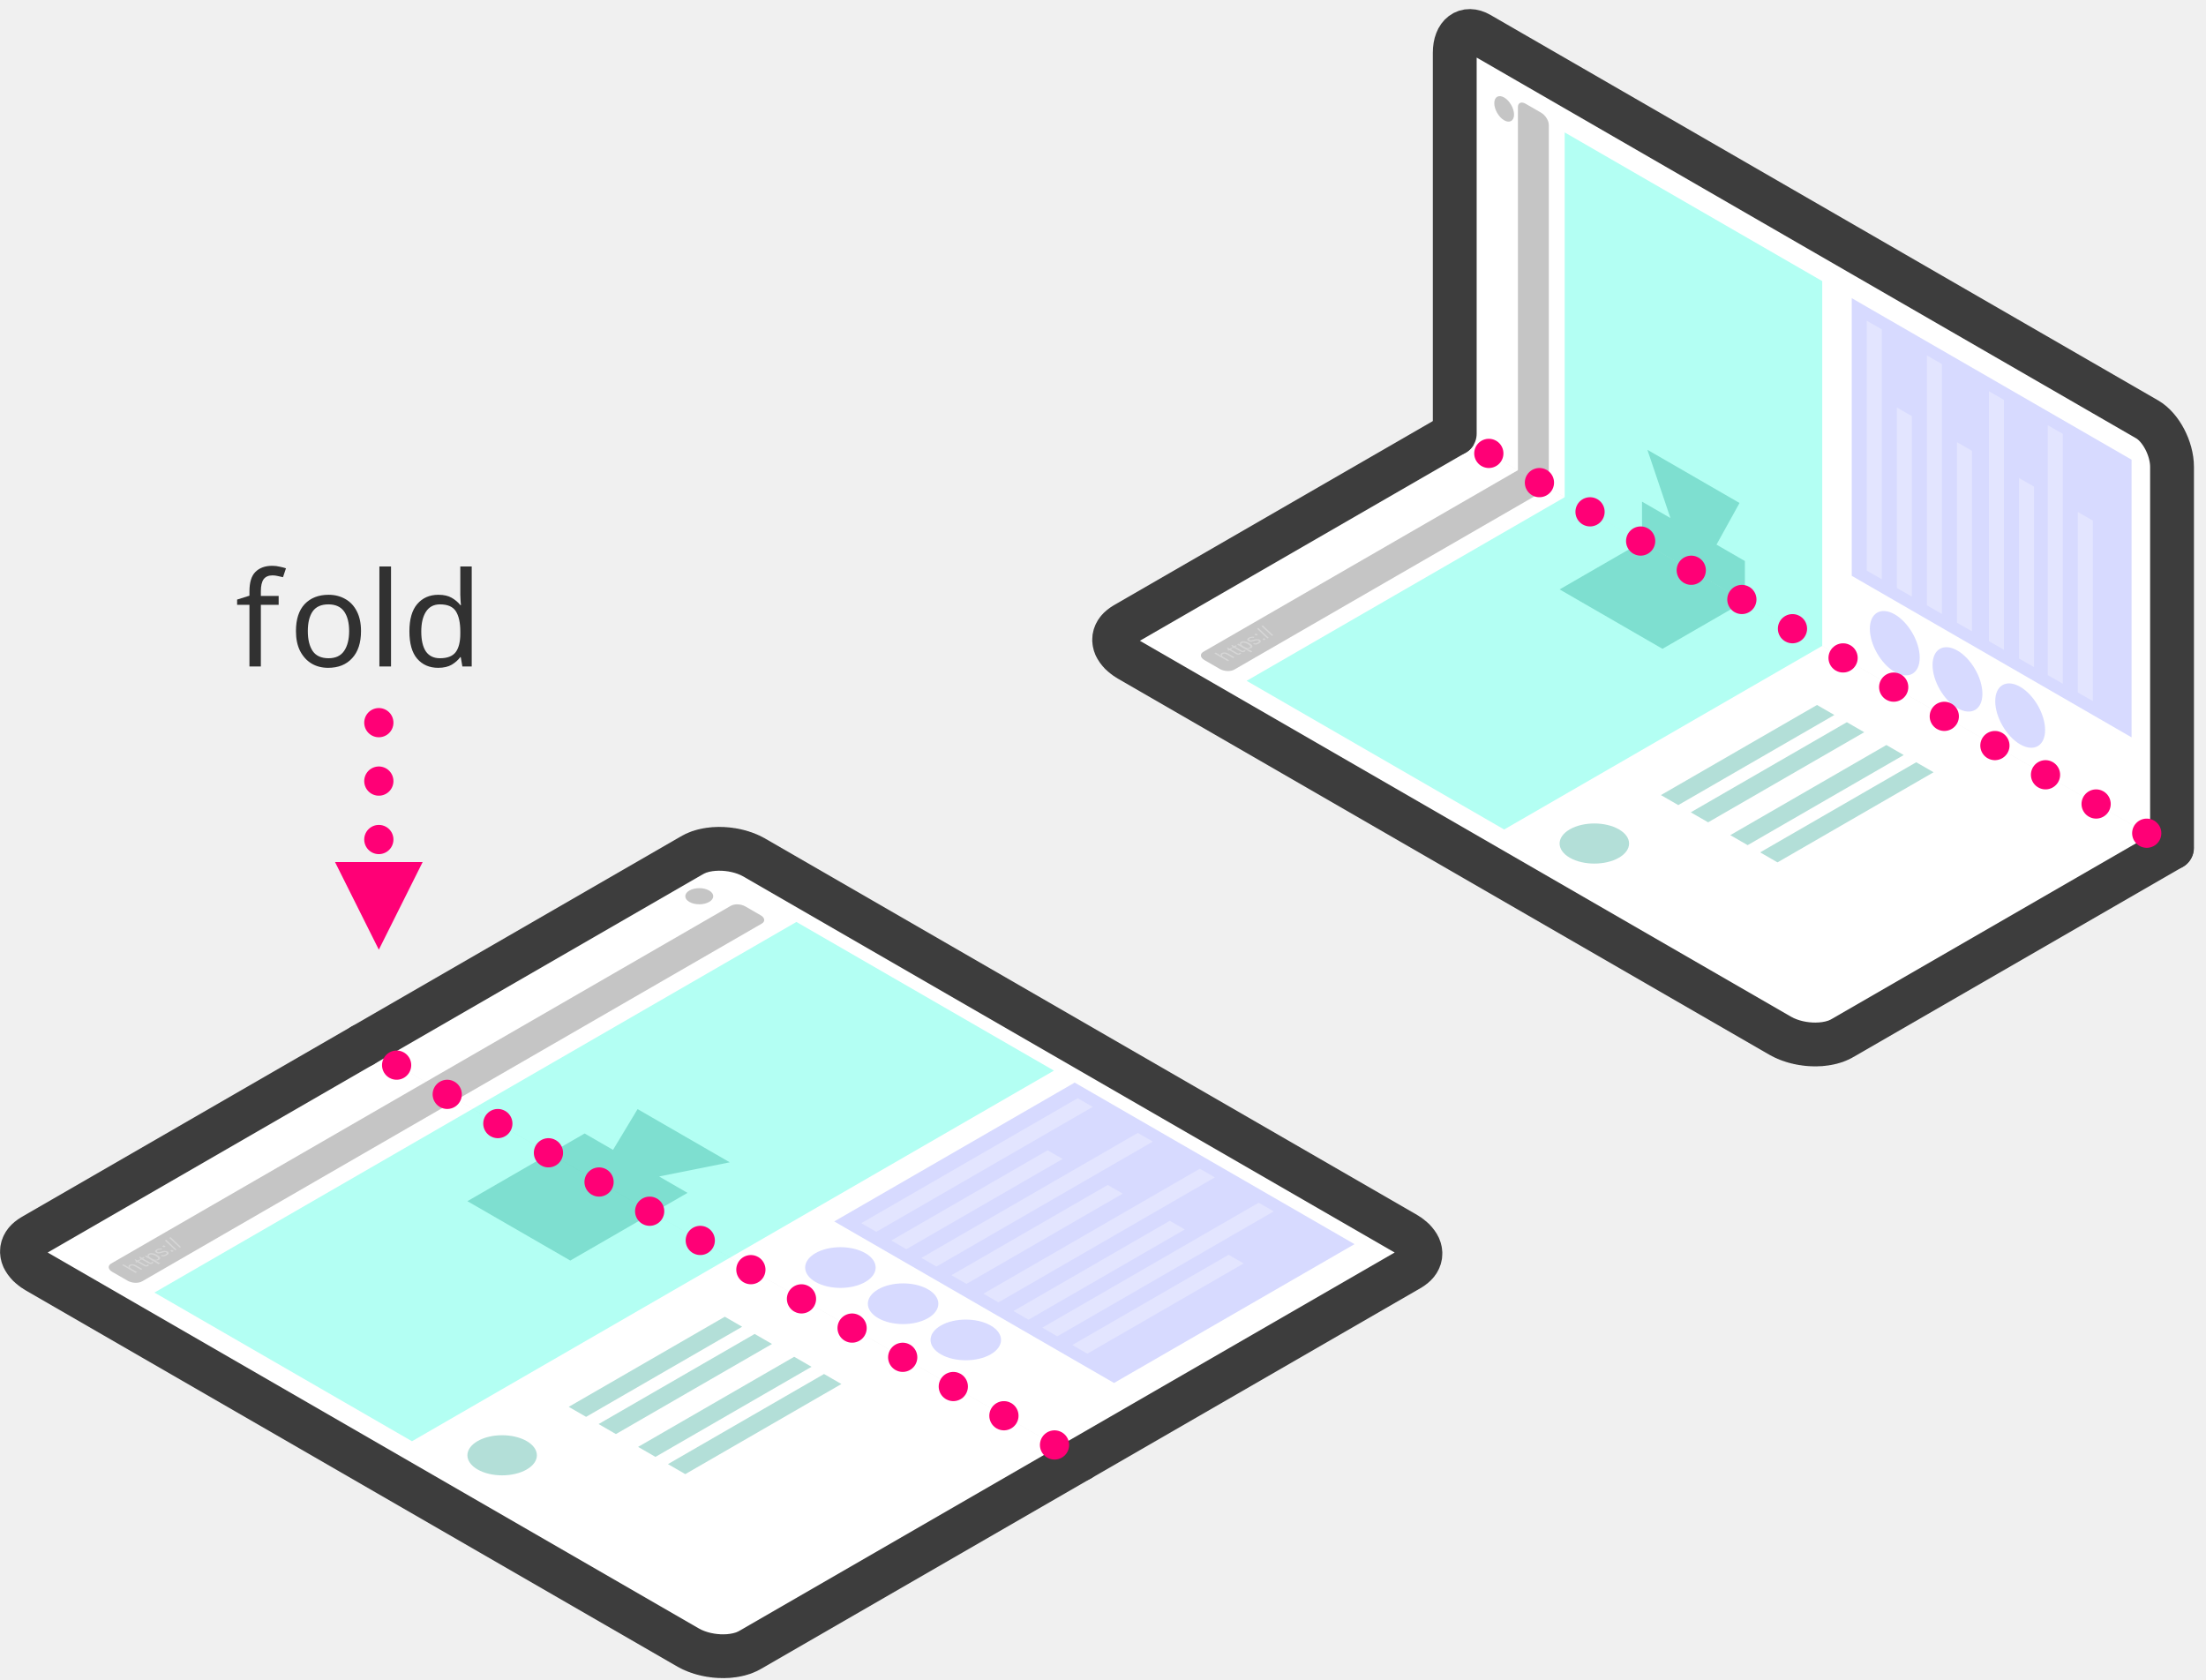
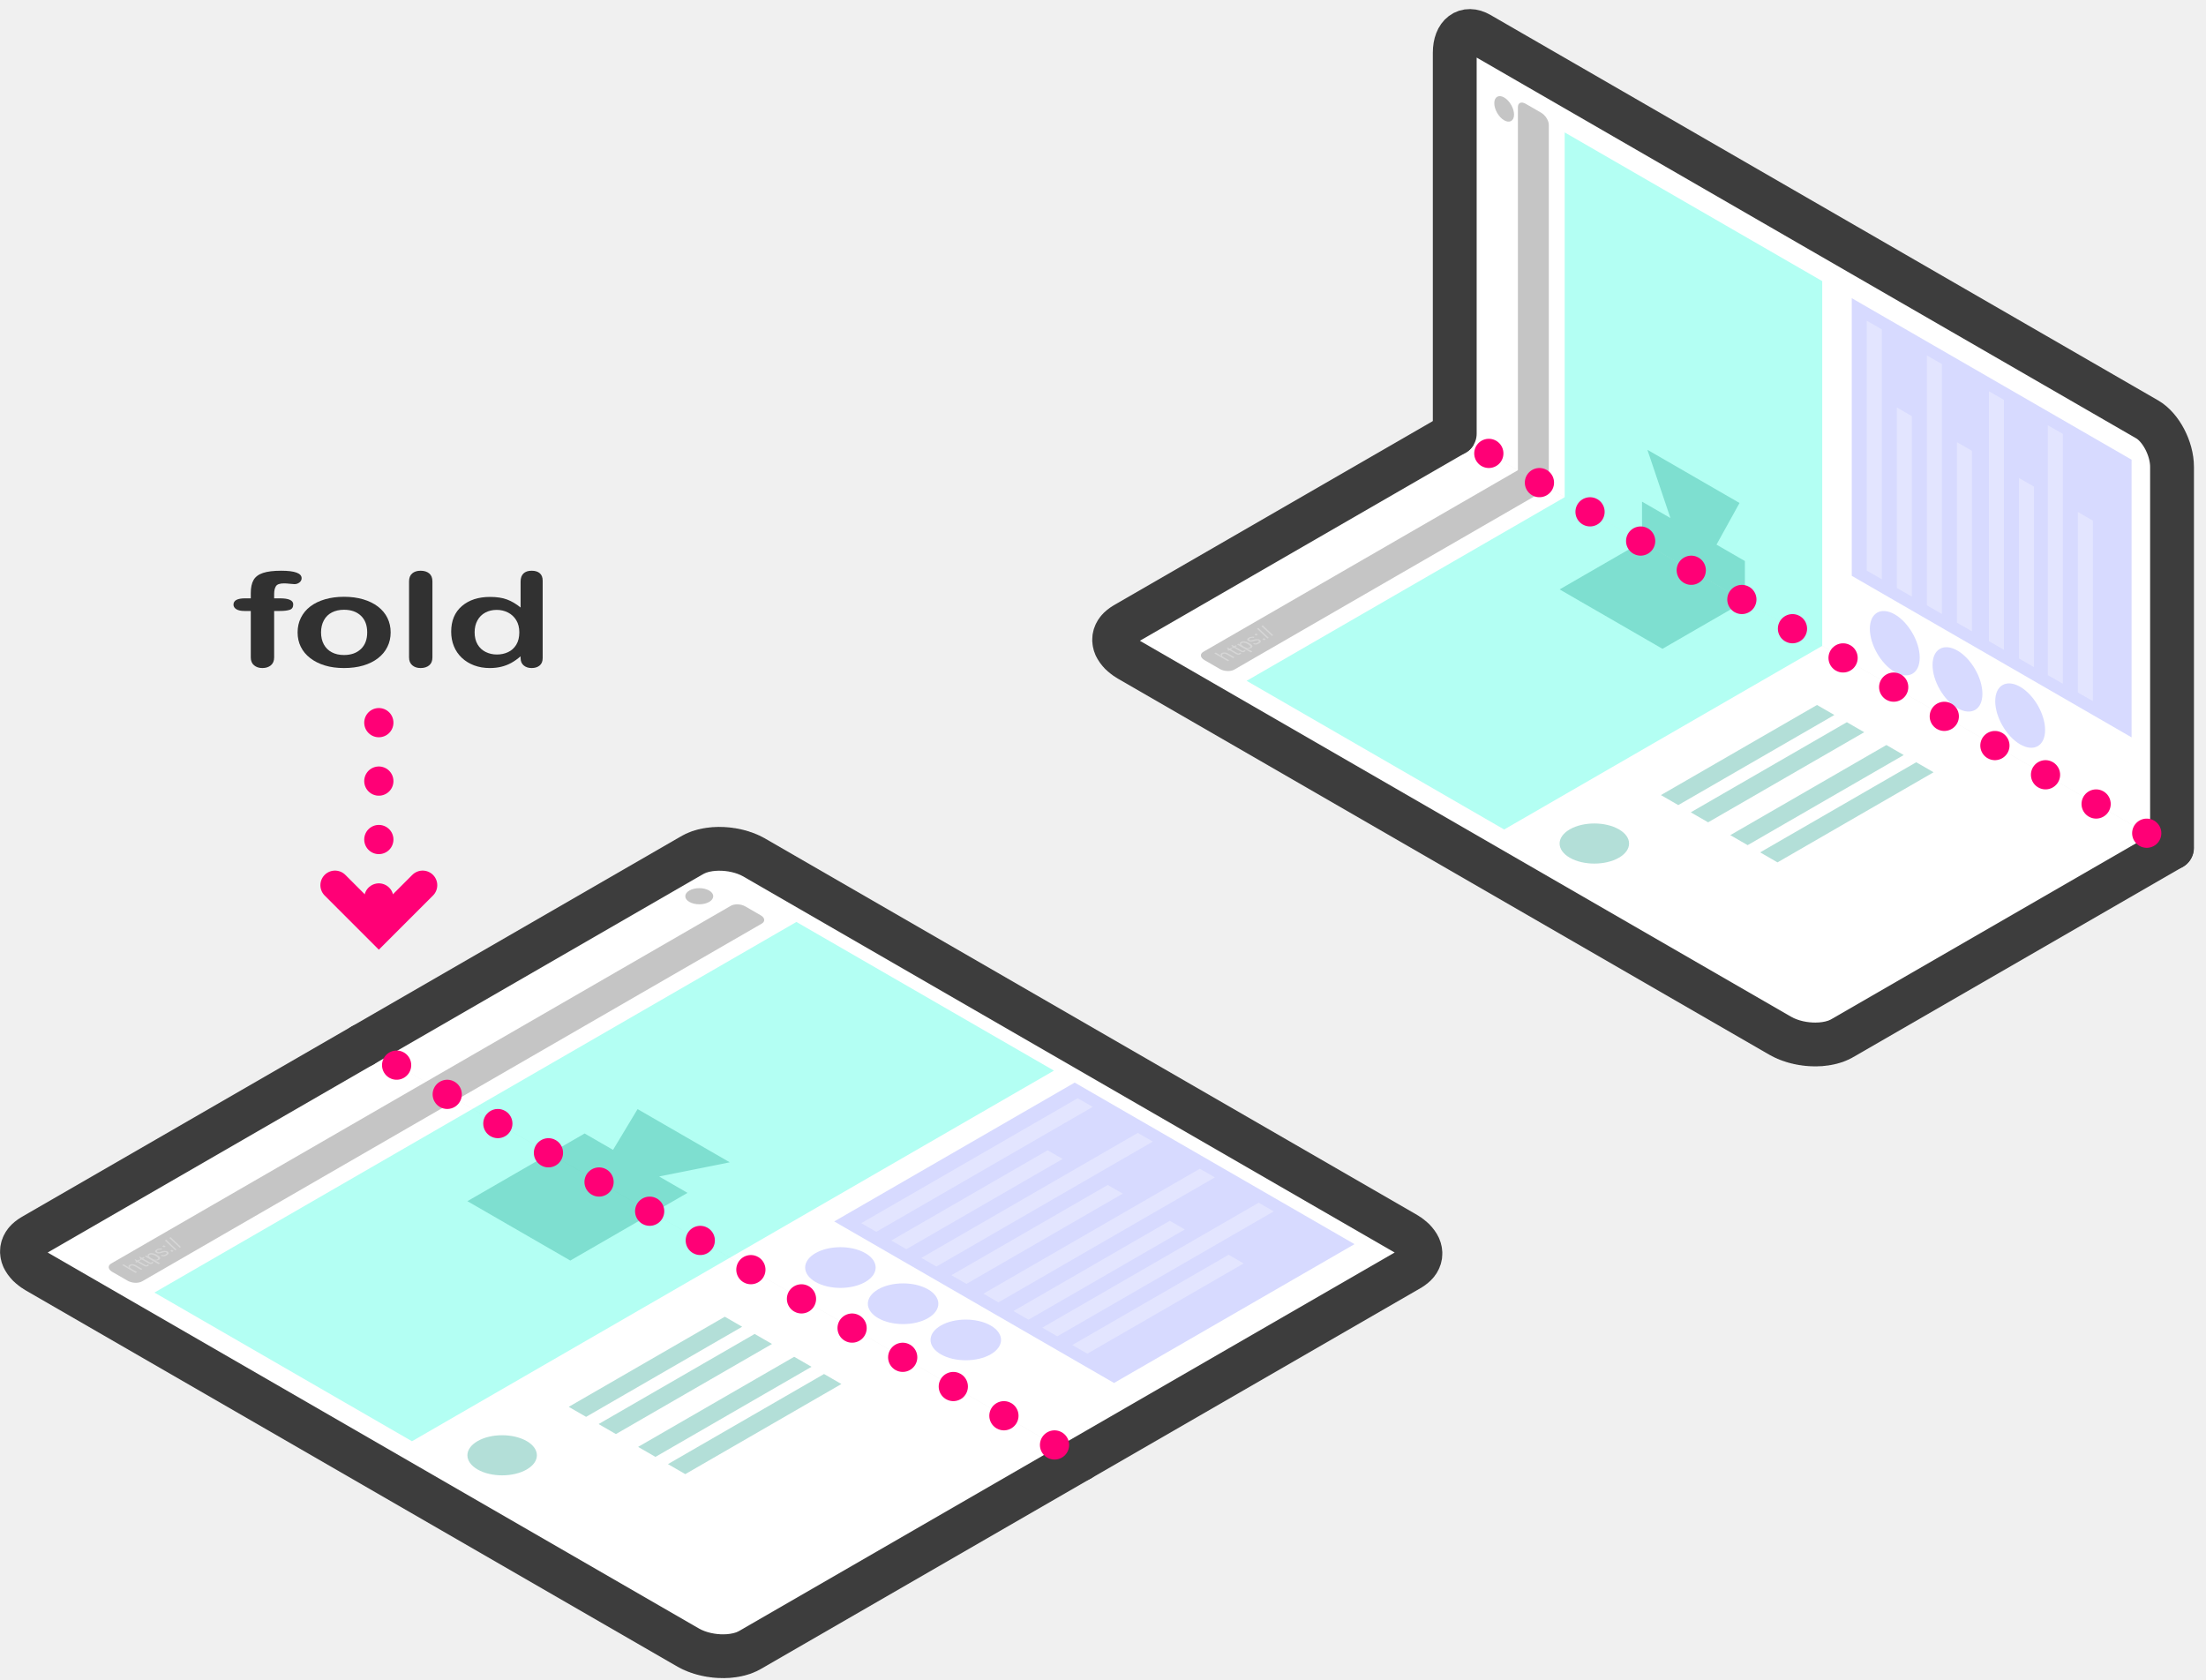
<svg xmlns="http://www.w3.org/2000/svg" width="100%" height="100%" viewBox="0 0 151 115" version="1.1" xml:space="preserve" style="fill-rule:evenodd;clip-rule:evenodd;stroke-linecap:round;stroke-linejoin:round;stroke-miterlimit:1.5;">
-   <g id="flatFold">
-     <path d="M24.817,71.566l-22.585,13.039c-1.084,0.626 -0.948,1.721 0.303,2.443l44.563,25.728c1.251,0.723 3.147,0.802 4.231,0.176l22.585,-13.04" style="fill:#fff;stroke:#3d3d3d;stroke-width:3px;stroke-dasharray:0,0.15,0,0;" />
-     <path d="M73.914,99.912l22.585,-13.039c1.084,-0.626 0.948,-1.72 -0.304,-2.443l-44.562,-25.728c-1.252,-0.723 -3.148,-0.801 -4.232,-0.175l-22.584,13.039" style="fill:#fff;stroke:#3d3d3d;stroke-width:3px;stroke-dasharray:0,0.15,0,0;" />
-     <path d="M54.514,63.11l-43.943,25.37l17.628,10.178l43.943,-25.371l-17.628,-10.177Z" style="fill:#00ffd6;fill-opacity:0.3;" />
-     <path d="M32.69,98.648c0.929,-0.536 2.436,-0.536 3.364,0c0.928,0.536 0.928,1.406 0,1.942c-0.928,0.536 -2.435,0.536 -3.364,0c-0.928,-0.536 -0.928,-1.406 0,-1.942Z" style="fill:#00937b;fill-opacity:0.3;" />
-     <path d="M49.613,90.134l-10.684,6.169l1.188,0.685l10.683,-6.168l-1.187,-0.686Z" style="fill:#00937b;fill-opacity:0.3;" />
-     <path d="M51.656,91.314l-10.683,6.168l1.187,0.685l10.684,-6.168l-1.188,-0.685Z" style="fill:#00937b;fill-opacity:0.3;" />
-     <path d="M54.362,92.876l-10.684,6.168l1.187,0.685l10.684,-6.168l-1.187,-0.685Z" style="fill:#00937b;fill-opacity:0.3;" />
-     <path d="M56.405,94.055l-10.684,6.169l1.187,0.685l10.684,-6.168l-1.187,-0.686Z" style="fill:#00937b;fill-opacity:0.3;" />
-     <path d="M31.994,82.224l8.024,-4.633l1.944,1.122l1.681,-2.791l6.308,3.642l-4.835,0.97l1.944,1.122l-8.024,4.633l-7.042,-4.065Z" style="fill:#00937b;fill-opacity:0.3;" />
-     <path d="M55.819,85.782c0.942,-0.544 2.471,-0.544 3.413,0c0.942,0.544 0.942,1.427 0,1.971c-0.942,0.544 -2.471,0.544 -3.413,0c-0.942,-0.544 -0.942,-1.427 0,-1.971Z" style="fill:#7882ff;fill-opacity:0.3;" />
-     <path d="M60.11,88.259c0.942,-0.543 2.471,-0.543 3.413,0c0.942,0.544 0.942,1.427 0,1.971c-0.942,0.544 -2.471,0.544 -3.413,0c-0.942,-0.544 -0.942,-1.427 0,-1.971Z" style="fill:#7882ff;fill-opacity:0.3;" />
-     <path d="M64.401,90.737c0.942,-0.544 2.471,-0.544 3.413,0c0.942,0.544 0.942,1.427 0,1.971c-0.942,0.543 -2.471,0.543 -3.413,0c-0.942,-0.544 -0.942,-1.427 0,-1.971Z" style="fill:#7882ff;fill-opacity:0.3;" />
-     <path d="M73.562,74.107l-16.46,9.504l19.153,11.058l16.461,-9.503l-19.154,-11.059Z" style="fill:#7882ff;fill-opacity:0.3;" />
-     <path d="M73.768,75.176l-14.815,8.554l1.029,0.593l14.814,-8.553l-1.028,-0.594Z" style="fill:#fff;fill-opacity:0.3;" />
-     <path d="M71.71,78.74l-10.7,6.177l1.029,0.594l10.699,-6.177l-1.028,-0.594Z" style="fill:#fff;fill-opacity:0.3;" />
-     <path d="M77.882,77.552l-14.815,8.553l1.029,0.594l14.814,-8.554l-1.028,-0.593Z" style="fill:#fff;fill-opacity:0.3;" />
-     <path d="M80.07,83.567l-10.699,6.177l1.028,0.594l10.7,-6.177l-1.029,-0.594Z" style="fill:#fff;fill-opacity:0.3;" />
-     <path d="M82.128,80.003l-14.814,8.554l1.028,0.593l14.815,-8.553l-1.029,-0.594Z" style="fill:#fff;fill-opacity:0.3;" />
-     <path d="M84.099,85.893l-10.699,6.177l1.028,0.594l10.7,-6.177l-1.029,-0.594Z" style="fill:#fff;fill-opacity:0.3;" />
-     <path d="M86.157,82.329l-14.814,8.554l1.028,0.593l14.815,-8.553l-1.029,-0.594Z" style="fill:#fff;fill-opacity:0.3;" />
-     <path d="M75.824,81.115l-10.7,6.177l1.029,0.594l10.699,-6.177l-1.028,-0.594Z" style="fill:#fff;fill-opacity:0.3;" />
-     <path d="M51.012,62.045c-0.291,-0.169 -0.733,-0.187 -0.986,-0.041l-42.415,24.488c-0.253,0.146 -0.221,0.401 0.071,0.57l1.057,0.61c0.292,0.169 0.734,0.187 0.987,0.041l42.415,-24.488c0.252,-0.146 0.22,-0.401 -0.071,-0.57l-1.058,-0.61Z" style="fill:#3d3d3d;fill-opacity:0.3;" />
-     <path d="M73.914,99.912l-49.097,-28.346" style="fill:none;stroke:#ff0076;stroke-width:2px;stroke-dasharray:0,4,0,0;stroke-dashoffset:2;" />
-     <g transform="matrix(0.866025,-0.5,1,0.57735,-96.7873,24.9635)">
-       <text x="-1.025px" y="106.878px" style="font-family:'ArialMT', 'Arial', sans-serif;font-size:1.269px;fill:#fff;fill-opacity:0.3;">h<tspan x="-0.21px 0.197px 0.604px 1.419px 2.151px 2.558px " y="106.878px 106.878px 106.878px 106.878px 106.878px 106.878px ">ttps:/</tspan>/</text>
+   <g>
+     <g id="flatFold">
+       <path d="M24.817,71.566l-22.585,13.039c-1.084,0.626 -0.948,1.721 0.303,2.443l44.563,25.728c1.251,0.723 3.147,0.802 4.231,0.176l22.585,-13.04" style="fill:#fff;stroke:#3d3d3d;stroke-width:3px;stroke-dasharray:0,0.15,0,0;" />
+       <path d="M73.914,99.912l22.585,-13.039c1.084,-0.626 0.948,-1.72 -0.304,-2.443l-44.562,-25.728c-1.252,-0.723 -3.148,-0.801 -4.232,-0.175l-22.584,13.039" style="fill:#fff;stroke:#3d3d3d;stroke-width:3px;stroke-dasharray:0,0.15,0,0;" />
+       <path d="M54.514,63.11l-43.943,25.37l17.628,10.178l43.943,-25.371l-17.628,-10.177Z" style="fill:#00ffd6;fill-opacity:0.3;" />
+       <path d="M32.69,98.648c0.929,-0.536 2.436,-0.536 3.364,0c0.928,0.536 0.928,1.406 0,1.942c-0.928,0.536 -2.435,0.536 -3.364,0c-0.928,-0.536 -0.928,-1.406 0,-1.942Z" style="fill:#00937b;fill-opacity:0.3;" />
+       <path d="M49.613,90.134l-10.684,6.169l1.188,0.685l10.683,-6.168l-1.187,-0.686Z" style="fill:#00937b;fill-opacity:0.3;" />
+       <path d="M51.656,91.314l-10.683,6.168l1.187,0.685l10.684,-6.168l-1.188,-0.685Z" style="fill:#00937b;fill-opacity:0.3;" />
+       <path d="M54.362,92.876l-10.684,6.168l1.187,0.685l10.684,-6.168l-1.187,-0.685Z" style="fill:#00937b;fill-opacity:0.3;" />
+       <path d="M56.405,94.055l-10.684,6.169l1.187,0.685l10.684,-6.168l-1.187,-0.686Z" style="fill:#00937b;fill-opacity:0.3;" />
+       <path d="M31.994,82.224l8.024,-4.633l1.944,1.122l1.681,-2.791l6.308,3.642l-4.835,0.97l1.944,1.122l-8.024,4.633l-7.042,-4.065Z" style="fill:#00937b;fill-opacity:0.3;" />
+       <path d="M55.819,85.782c0.942,-0.544 2.471,-0.544 3.413,0c0.942,0.544 0.942,1.427 0,1.971c-0.942,0.544 -2.471,0.544 -3.413,0c-0.942,-0.544 -0.942,-1.427 0,-1.971Z" style="fill:#7882ff;fill-opacity:0.3;" />
+       <path d="M60.11,88.259c0.942,-0.543 2.471,-0.543 3.413,0c0.942,0.544 0.942,1.427 0,1.971c-0.942,0.544 -2.471,0.544 -3.413,0c-0.942,-0.544 -0.942,-1.427 0,-1.971Z" style="fill:#7882ff;fill-opacity:0.3;" />
+       <path d="M64.401,90.737c0.942,-0.544 2.471,-0.544 3.413,0c0.942,0.544 0.942,1.427 0,1.971c-0.942,0.543 -2.471,0.543 -3.413,0c-0.942,-0.544 -0.942,-1.427 0,-1.971Z" style="fill:#7882ff;fill-opacity:0.3;" />
+       <path d="M73.562,74.107l-16.46,9.504l19.153,11.058l16.461,-9.503l-19.154,-11.059Z" style="fill:#7882ff;fill-opacity:0.3;" />
+       <path d="M73.768,75.176l-14.815,8.554l1.029,0.593l14.814,-8.553l-1.028,-0.594Z" style="fill:#fff;fill-opacity:0.3;" />
+       <path d="M71.71,78.74l-10.7,6.177l1.029,0.594l10.699,-6.177l-1.028,-0.594Z" style="fill:#fff;fill-opacity:0.3;" />
+       <path d="M77.882,77.552l-14.815,8.553l1.029,0.594l14.814,-8.554l-1.028,-0.593Z" style="fill:#fff;fill-opacity:0.3;" />
+       <path d="M80.07,83.567l-10.699,6.177l1.028,0.594l10.7,-6.177l-1.029,-0.594Z" style="fill:#fff;fill-opacity:0.3;" />
+       <path d="M82.128,80.003l-14.814,8.554l1.028,0.593l14.815,-8.553l-1.029,-0.594Z" style="fill:#fff;fill-opacity:0.3;" />
+       <path d="M84.099,85.893l-10.699,6.177l1.028,0.594l10.7,-6.177l-1.029,-0.594Z" style="fill:#fff;fill-opacity:0.3;" />
+       <path d="M86.157,82.329l-14.814,8.554l1.028,0.593l14.815,-8.553l-1.029,-0.594Z" style="fill:#fff;fill-opacity:0.3;" />
+       <path d="M75.824,81.115l-10.7,6.177l1.029,0.594l10.699,-6.177l-1.028,-0.594Z" style="fill:#fff;fill-opacity:0.3;" />
+       <path d="M51.012,62.045c-0.291,-0.169 -0.733,-0.187 -0.986,-0.041l-42.415,24.488c-0.253,0.146 -0.221,0.401 0.071,0.57l1.057,0.61c0.292,0.169 0.734,0.187 0.987,0.041l42.415,-24.488c0.252,-0.146 0.22,-0.401 -0.071,-0.57l-1.058,-0.61Z" style="fill:#3d3d3d;fill-opacity:0.3;" />
+       <path d="M73.914,99.912l-49.097,-28.346" style="fill:none;stroke:#ff0076;stroke-width:2px;stroke-dasharray:0,4,0,0;stroke-dashoffset:2;" />
+       <g transform="matrix(0.866025,-0.5,1,0.57735,-96.7873,24.9635)">
+         <text x="-1.025px" y="106.878px" style="font-family:'ArialMT', 'Arial', sans-serif;font-size:1.269px;fill:#fff;fill-opacity:0.3;">h<tspan x="-0.21px 0.197px 0.604px 1.419px 2.151px 2.558px " y="106.878px 106.878px 106.878px 106.878px 106.878px 106.878px ">ttps:/</tspan>/</text>
+       </g>
+       <path d="M47.188,60.959c0.373,-0.215 0.98,-0.215 1.353,0c0.373,0.216 0.373,0.566 0,0.781c-0.373,0.216 -0.98,0.216 -1.353,0c-0.373,-0.215 -0.373,-0.565 0,-0.781Z" style="fill:#3d3d3d;fill-opacity:0.3;" />
    </g>
-     <path d="M47.188,60.959c0.373,-0.215 0.98,-0.215 1.353,0c0.373,0.216 0.373,0.566 0,0.781c-0.373,0.216 -0.98,0.216 -1.353,0c-0.373,-0.215 -0.373,-0.565 0,-0.781Z" style="fill:#3d3d3d;fill-opacity:0.3;" />
-   </g>
-   <g>
-     <g id="foldFold">
-       <path d="M99.577,29.69l-22.585,13.039c-1.084,0.626 -0.948,1.721 0.304,2.443l44.562,25.728c1.252,0.723 3.148,0.801 4.232,0.175l22.585,-13.039" style="fill:#fff;stroke:#3d3d3d;stroke-width:3px;stroke-dasharray:0,0.15,0,0;" />
-       <path d="M148.675,58.036l0,-26.079c0,-1.251 -0.763,-2.707 -1.701,-3.249l-45.696,-26.383c-0.939,-0.542 -1.701,0.034 -1.701,1.286l0,26.079" style="fill:#fff;stroke:#3d3d3d;stroke-width:3px;stroke-linejoin:miter;stroke-miterlimit:1;" />
-       <path d="M107.103,34.034l-21.772,12.57l17.628,10.178l21.772,-12.57l-17.628,-10.178Z" style="fill:#00ffd6;fill-opacity:0.3;" />
-       <path d="M124.731,19.243l-17.628,-10.178l0,24.969l17.628,10.178l0,-24.969Z" style="fill:#00ffd6;fill-opacity:0.3;" />
-       <path d="M107.451,56.772c0.928,-0.536 2.435,-0.536 3.363,0c0.928,0.536 0.928,1.406 0,1.942c-0.928,0.535 -2.435,0.535 -3.363,0c-0.928,-0.536 -0.928,-1.406 0,-1.942Z" style="fill:#00937b;fill-opacity:0.3;" />
-       <path d="M124.374,48.258l-10.684,6.168l1.187,0.686l10.684,-6.169l-1.187,-0.685Z" style="fill:#00937b;fill-opacity:0.3;" />
-       <path d="M126.417,49.437l-10.684,6.169l1.187,0.685l10.684,-6.168l-1.187,-0.686Z" style="fill:#00937b;fill-opacity:0.3;" />
-       <path d="M129.122,50.999l-10.684,6.169l1.188,0.685l10.683,-6.168l-1.187,-0.686Z" style="fill:#00937b;fill-opacity:0.3;" />
-       <path d="M131.165,52.179l-10.684,6.168l1.188,0.686l10.683,-6.169l-1.187,-0.685Z" style="fill:#00937b;fill-opacity:0.3;" />
-       <path d="M106.755,40.347l5.641,-3.256l7.041,4.065l-5.641,3.257l-7.041,-4.066Z" style="fill:#00937b;fill-opacity:0.3;" />
-       <path d="M112.396,37.091l0,-2.752l1.944,1.122l-1.577,-4.672l6.307,3.642l-1.577,2.851l1.944,1.122l0,2.752l-7.041,-4.065Z" style="fill:#00937b;fill-opacity:0.3;" />
-       <path d="M127.991,43.044c0,-1.088 0.765,-1.529 1.707,-0.986c0.942,0.544 1.706,1.869 1.706,2.957c0,1.087 -0.764,1.529 -1.706,0.985c-0.942,-0.544 -1.707,-1.868 -1.707,-2.956Z" style="fill:#7882ff;fill-opacity:0.3;" />
-       <path d="M132.282,45.521c0,-1.087 0.765,-1.529 1.707,-0.985c0.942,0.544 1.706,1.868 1.706,2.956c0,1.088 -0.764,1.529 -1.706,0.985c-0.942,-0.543 -1.707,-1.868 -1.707,-2.956Z" style="fill:#7882ff;fill-opacity:0.3;" />
-       <path d="M136.573,47.999c0,-1.088 0.765,-1.529 1.707,-0.986c0.942,0.544 1.707,1.869 1.707,2.957c0,1.087 -0.765,1.529 -1.707,0.985c-0.942,-0.544 -1.707,-1.869 -1.707,-2.956Z" style="fill:#7882ff;fill-opacity:0.3;" />
-       <path d="M126.752,20.41l0,19.007l19.154,11.058l0,-19.007l-19.154,-11.058Z" style="fill:#7882ff;fill-opacity:0.3;" />
-       <path d="M127.781,21.954l0,17.106l1.028,0.594l0,-17.106l-1.028,-0.594Z" style="fill:#fff;fill-opacity:0.3;" />
-       <path d="M129.838,27.893l0,12.355l1.028,0.594l0,-12.355l-1.028,-0.594Z" style="fill:#fff;fill-opacity:0.3;" />
-       <path d="M131.895,24.329l0,17.107l1.028,0.593l0,-17.106l-1.028,-0.594Z" style="fill:#fff;fill-opacity:0.3;" />
-       <path d="M138.198,32.72l0,12.355l1.029,0.594l0,-12.355l-1.029,-0.594Z" style="fill:#fff;fill-opacity:0.3;" />
-       <path d="M136.141,26.781l0,17.106l1.029,0.594l0,-17.106l-1.029,-0.594Z" style="fill:#fff;fill-opacity:0.3;" />
-       <path d="M142.227,35.046l0,12.355l1.029,0.594l0,-12.355l-1.029,-0.594Z" style="fill:#fff;fill-opacity:0.3;" />
-       <path d="M140.17,29.107l0,17.106l1.029,0.594l0,-17.106l-1.029,-0.594Z" style="fill:#fff;fill-opacity:0.3;" />
-       <path d="M133.952,30.269l0,12.354l1.028,0.594l0,-12.355l-1.028,-0.593Z" style="fill:#fff;fill-opacity:0.3;" />
-       <path d="M103.901,32.186l-21.529,12.43c-0.253,0.146 -0.221,0.401 0.07,0.569l1.058,0.611c0.292,0.168 0.734,0.187 0.986,0.041l21.53,-12.43" style="fill:#3d3d3d;fill-opacity:0.3;" />
-       <path d="M106.016,33.407l0,-24.86c0,-0.292 -0.237,-0.665 -0.529,-0.834l-1.058,-0.61c-0.291,-0.169 -0.528,-0.069 -0.528,0.223l0,24.86" style="fill:#3d3d3d;fill-opacity:0.3;" />
-       <path d="M148.675,58.036l-49.098,-28.346" style="fill:none;stroke:#ff0076;stroke-width:2px;stroke-dasharray:0,4,0,0;stroke-dashoffset:2;" />
-       <g transform="matrix(0.866025,-0.5,1,0.57735,-44.895,44.6447)">
-         <text x="73.735px" y="65.001px" style="font-family:'ArialMT', 'Arial', sans-serif;font-size:1.269px;fill:#fff;fill-opacity:0.3;">h<tspan x="74.55px 74.957px 75.364px 76.179px 76.912px 77.319px " y="65.001px 65.001px 65.001px 65.001px 65.001px 65.001px ">ttps:/</tspan>/</text>
+     <g>
+       <g id="foldFold">
+         <path d="M99.577,29.69l-22.585,13.039c-1.084,0.626 -0.948,1.721 0.304,2.443l44.562,25.728c1.252,0.723 3.148,0.801 4.232,0.175l22.585,-13.039" style="fill:#fff;stroke:#3d3d3d;stroke-width:3px;stroke-dasharray:0,0.15,0,0;" />
+         <path d="M148.675,58.036l0,-26.079c0,-1.251 -0.763,-2.707 -1.701,-3.249l-45.696,-26.383c-0.939,-0.542 -1.701,0.034 -1.701,1.286l0,26.079" style="fill:#fff;stroke:#3d3d3d;stroke-width:3px;stroke-linejoin:miter;stroke-miterlimit:1;" />
+         <path d="M107.103,34.034l-21.772,12.57l17.628,10.178l21.772,-12.57l-17.628,-10.178Z" style="fill:#00ffd6;fill-opacity:0.3;" />
+         <path d="M124.731,19.243l-17.628,-10.178l0,24.969l17.628,10.178l0,-24.969Z" style="fill:#00ffd6;fill-opacity:0.3;" />
+         <path d="M107.451,56.772c0.928,-0.536 2.435,-0.536 3.363,0c0.928,0.536 0.928,1.406 0,1.942c-0.928,0.535 -2.435,0.535 -3.363,0c-0.928,-0.536 -0.928,-1.406 0,-1.942Z" style="fill:#00937b;fill-opacity:0.3;" />
+         <path d="M124.374,48.258l-10.684,6.168l1.187,0.686l10.684,-6.169l-1.187,-0.685Z" style="fill:#00937b;fill-opacity:0.3;" />
+         <path d="M126.417,49.437l-10.684,6.169l1.187,0.685l10.684,-6.168l-1.187,-0.686Z" style="fill:#00937b;fill-opacity:0.3;" />
+         <path d="M129.122,50.999l-10.684,6.169l1.188,0.685l10.683,-6.168l-1.187,-0.686Z" style="fill:#00937b;fill-opacity:0.3;" />
+         <path d="M131.165,52.179l-10.684,6.168l1.188,0.686l10.683,-6.169l-1.187,-0.685Z" style="fill:#00937b;fill-opacity:0.3;" />
+         <path d="M106.755,40.347l5.641,-3.256l7.041,4.065l-5.641,3.257l-7.041,-4.066Z" style="fill:#00937b;fill-opacity:0.3;" />
+         <path d="M112.396,37.091l0,-2.752l1.944,1.122l-1.577,-4.672l6.307,3.642l-1.577,2.851l1.944,1.122l0,2.752l-7.041,-4.065Z" style="fill:#00937b;fill-opacity:0.3;" />
+         <path d="M127.991,43.044c0,-1.088 0.765,-1.529 1.707,-0.986c0.942,0.544 1.706,1.869 1.706,2.957c0,1.087 -0.764,1.529 -1.706,0.985c-0.942,-0.544 -1.707,-1.868 -1.707,-2.956Z" style="fill:#7882ff;fill-opacity:0.3;" />
+         <path d="M132.282,45.521c0,-1.087 0.765,-1.529 1.707,-0.985c0.942,0.544 1.706,1.868 1.706,2.956c0,1.088 -0.764,1.529 -1.706,0.985c-0.942,-0.543 -1.707,-1.868 -1.707,-2.956Z" style="fill:#7882ff;fill-opacity:0.3;" />
+         <path d="M136.573,47.999c0,-1.088 0.765,-1.529 1.707,-0.986c0.942,0.544 1.707,1.869 1.707,2.957c0,1.087 -0.765,1.529 -1.707,0.985c-0.942,-0.544 -1.707,-1.869 -1.707,-2.956Z" style="fill:#7882ff;fill-opacity:0.3;" />
+         <path d="M126.752,20.41l0,19.007l19.154,11.058l0,-19.007l-19.154,-11.058Z" style="fill:#7882ff;fill-opacity:0.3;" />
+         <path d="M127.781,21.954l0,17.106l1.028,0.594l0,-17.106l-1.028,-0.594Z" style="fill:#fff;fill-opacity:0.3;" />
+         <path d="M129.838,27.893l0,12.355l1.028,0.594l0,-12.355l-1.028,-0.594Z" style="fill:#fff;fill-opacity:0.3;" />
+         <path d="M131.895,24.329l0,17.107l1.028,0.593l0,-17.106l-1.028,-0.594Z" style="fill:#fff;fill-opacity:0.3;" />
+         <path d="M138.198,32.72l0,12.355l1.029,0.594l0,-12.355l-1.029,-0.594Z" style="fill:#fff;fill-opacity:0.3;" />
+         <path d="M136.141,26.781l0,17.106l1.029,0.594l0,-17.106l-1.029,-0.594Z" style="fill:#fff;fill-opacity:0.3;" />
+         <path d="M142.227,35.046l0,12.355l1.029,0.594l0,-12.355l-1.029,-0.594Z" style="fill:#fff;fill-opacity:0.3;" />
+         <path d="M140.17,29.107l0,17.106l1.029,0.594l0,-17.106l-1.029,-0.594Z" style="fill:#fff;fill-opacity:0.3;" />
+         <path d="M133.952,30.269l0,12.354l1.028,0.594l0,-12.355l-1.028,-0.593Z" style="fill:#fff;fill-opacity:0.3;" />
+         <path d="M103.901,32.186l-21.529,12.43c-0.253,0.146 -0.221,0.401 0.07,0.569l1.058,0.611c0.292,0.168 0.734,0.187 0.986,0.041l21.53,-12.43" style="fill:#3d3d3d;fill-opacity:0.3;" />
+         <path d="M106.016,33.407l0,-24.86c0,-0.292 -0.237,-0.665 -0.529,-0.834l-1.058,-0.61c-0.291,-0.169 -0.528,-0.069 -0.528,0.223l0,24.86" style="fill:#3d3d3d;fill-opacity:0.3;" />
+         <path d="M148.675,58.036l-49.098,-28.346" style="fill:none;stroke:#ff0076;stroke-width:2px;stroke-dasharray:0,4,0,0;stroke-dashoffset:2;" />
+         <g transform="matrix(0.866025,-0.5,1,0.57735,-44.895,44.6447)">
+           <text x="73.735px" y="65.001px" style="font-family:'ArialMT', 'Arial', sans-serif;font-size:1.269px;fill:#fff;fill-opacity:0.3;">h<tspan x="74.55px 74.957px 75.364px 76.179px 76.912px 77.319px " y="65.001px 65.001px 65.001px 65.001px 65.001px 65.001px ">ttps:/</tspan>/</text>
+         </g>
+         <path d="M102.959,6.673c0.374,0.216 0.677,0.741 0.677,1.172c0,0.431 -0.303,0.606 -0.677,0.39c-0.373,-0.215 -0.676,-0.74 -0.676,-1.171c0,-0.432 0.303,-0.607 0.676,-0.391Z" style="fill:#3d3d3d;fill-opacity:0.3;" />
      </g>
-       <path d="M102.959,6.673c0.374,0.216 0.677,0.741 0.677,1.172c0,0.431 -0.303,0.606 -0.677,0.39c-0.373,-0.215 -0.676,-0.74 -0.676,-1.171c0,-0.432 0.303,-0.607 0.676,-0.391Z" style="fill:#3d3d3d;fill-opacity:0.3;" />
+     </g>
+     <path d="M28.931,60.595l-3,3l-3,-3" style="fill:none;stroke:#ff0076;stroke-width:2px;stroke-linejoin:miter;stroke-miterlimit:10;" />
+     <path d="M25.931,47.468l0,16.127" style="fill:none;stroke:#ff0076;stroke-width:2px;stroke-linejoin:miter;stroke-miterlimit:1;stroke-dasharray:0,4,0,0;stroke-dashoffset:2;" />
+     <g>
+       <path d="M16.785,40.958l0.381,0l0,-0.361c0,-0.375 0.063,-0.673 0.19,-0.894c0.127,-0.221 0.342,-0.382 0.645,-0.483c0.303,-0.101 0.718,-0.152 1.245,-0.152c0.934,0 1.4,0.171 1.4,0.514c0,0.111 -0.048,0.207 -0.146,0.286c-0.098,0.079 -0.213,0.118 -0.346,0.118c-0.062,0 -0.17,-0.008 -0.322,-0.026c-0.152,-0.017 -0.281,-0.026 -0.387,-0.026c-0.289,0 -0.474,0.063 -0.556,0.191c-0.083,0.127 -0.124,0.31 -0.124,0.547l0,0.286l0.393,0c0.609,0 0.914,0.137 0.914,0.413c0,0.196 -0.081,0.321 -0.243,0.373c-0.162,0.053 -0.386,0.079 -0.671,0.079l-0.393,0l0,3.178c0,0.237 -0.075,0.418 -0.225,0.542c-0.15,0.125 -0.345,0.187 -0.583,0.187c-0.227,0 -0.415,-0.062 -0.566,-0.187c-0.15,-0.124 -0.225,-0.305 -0.225,-0.542l0,-3.178l-0.44,0c-0.238,0 -0.421,-0.04 -0.55,-0.12c-0.129,-0.081 -0.194,-0.186 -0.194,-0.315c0,-0.287 0.268,-0.43 0.803,-0.43Z" style="fill:#313131;fill-rule:nonzero;" />
+       <path d="M26.74,43.291c0,0.358 -0.074,0.687 -0.223,0.989c-0.148,0.302 -0.363,0.561 -0.644,0.778c-0.281,0.217 -0.617,0.383 -1.008,0.499c-0.391,0.115 -0.83,0.173 -1.318,0.173c-0.485,0 -0.92,-0.058 -1.307,-0.176c-0.387,-0.117 -0.722,-0.285 -1.005,-0.503c-0.283,-0.218 -0.498,-0.476 -0.644,-0.773c-0.147,-0.298 -0.22,-0.626 -0.22,-0.987c0,-0.363 0.074,-0.696 0.223,-0.997c0.148,-0.302 0.361,-0.56 0.638,-0.774c0.278,-0.214 0.614,-0.379 1.008,-0.494c0.395,-0.116 0.83,-0.174 1.307,-0.174c0.484,0 0.924,0.059 1.318,0.176c0.395,0.117 0.733,0.284 1.014,0.501c0.281,0.217 0.495,0.475 0.641,0.773c0.147,0.299 0.22,0.629 0.22,0.989Zm-1.605,0c0,-0.489 -0.144,-0.87 -0.431,-1.142c-0.287,-0.273 -0.673,-0.409 -1.157,-0.409c-0.313,0 -0.588,0.061 -0.826,0.182c-0.239,0.122 -0.422,0.301 -0.551,0.539c-0.129,0.237 -0.194,0.514 -0.194,0.83c0,0.314 0.064,0.588 0.191,0.822c0.127,0.234 0.308,0.414 0.545,0.538c0.236,0.125 0.514,0.187 0.835,0.187c0.484,0 0.87,-0.137 1.157,-0.411c0.287,-0.274 0.431,-0.652 0.431,-1.136Z" style="fill:#313131;fill-rule:nonzero;" />
+       <path d="M28,45.001l0,-5.203c0,-0.241 0.071,-0.422 0.214,-0.545c0.142,-0.123 0.335,-0.185 0.577,-0.185c0.242,0 0.437,0.061 0.586,0.182c0.148,0.122 0.222,0.304 0.222,0.548l0,5.203c0,0.243 -0.075,0.425 -0.225,0.547c-0.151,0.121 -0.345,0.182 -0.583,0.182c-0.235,0 -0.425,-0.063 -0.571,-0.189c-0.147,-0.126 -0.22,-0.306 -0.22,-0.54Z" style="fill:#313131;fill-rule:nonzero;" />
+       <path d="M35.635,45.045l0,-0.119c-0.215,0.184 -0.427,0.335 -0.636,0.45c-0.209,0.116 -0.436,0.204 -0.68,0.264c-0.244,0.06 -0.511,0.09 -0.8,0.09c-0.382,0 -0.737,-0.061 -1.063,-0.182c-0.326,-0.122 -0.608,-0.295 -0.847,-0.521c-0.238,-0.226 -0.419,-0.491 -0.542,-0.795c-0.123,-0.305 -0.184,-0.635 -0.184,-0.989c0,-0.75 0.244,-1.335 0.732,-1.754c0.488,-0.419 1.131,-0.628 1.928,-0.628c0.461,0 0.849,0.059 1.166,0.178c0.316,0.119 0.625,0.301 0.926,0.547l0,-1.771c0,-0.246 0.065,-0.432 0.196,-0.558c0.131,-0.126 0.317,-0.189 0.559,-0.189c0.243,0 0.429,0.058 0.56,0.174c0.131,0.115 0.196,0.286 0.196,0.512l0,5.291c0,0.228 -0.07,0.399 -0.211,0.514c-0.14,0.114 -0.322,0.171 -0.545,0.171c-0.218,0 -0.399,-0.059 -0.542,-0.178c-0.142,-0.119 -0.213,-0.288 -0.213,-0.507Zm-3.147,-1.763c0,0.326 0.068,0.602 0.202,0.831c0.135,0.228 0.32,0.401 0.554,0.516c0.234,0.116 0.49,0.174 0.768,0.174c0.281,0 0.538,-0.055 0.77,-0.165c0.233,-0.11 0.418,-0.278 0.557,-0.505c0.138,-0.227 0.208,-0.511 0.208,-0.851c0,-0.319 -0.07,-0.594 -0.208,-0.824c-0.139,-0.23 -0.326,-0.405 -0.563,-0.527c-0.236,-0.122 -0.495,-0.182 -0.776,-0.182c-0.293,0 -0.555,0.062 -0.785,0.186c-0.231,0.125 -0.409,0.304 -0.536,0.537c-0.127,0.232 -0.191,0.503 -0.191,0.81Z" style="fill:#313131;fill-rule:nonzero;" />
    </g>
  </g>
-   <path d="M28.931,59.009l-3,6l-3,-6l6,0Z" style="fill:#ff0076;" />
-   <path d="M25.931,47.468l0,12.741" style="fill:none;stroke:#ff0076;stroke-width:2px;stroke-linejoin:miter;stroke-miterlimit:1;stroke-dasharray:0,4,0,0;stroke-dashoffset:2;" />
-   <text x="16.088px" y="45.62px" style="font-family:'Bahnschrift', sans-serif;font-size:9px;fill:#313131;">f<tspan x="19.759px 26.298px 29.772px " y="45.62px 45.62px 45.62px ">old</tspan>
-   </text>
</svg>
